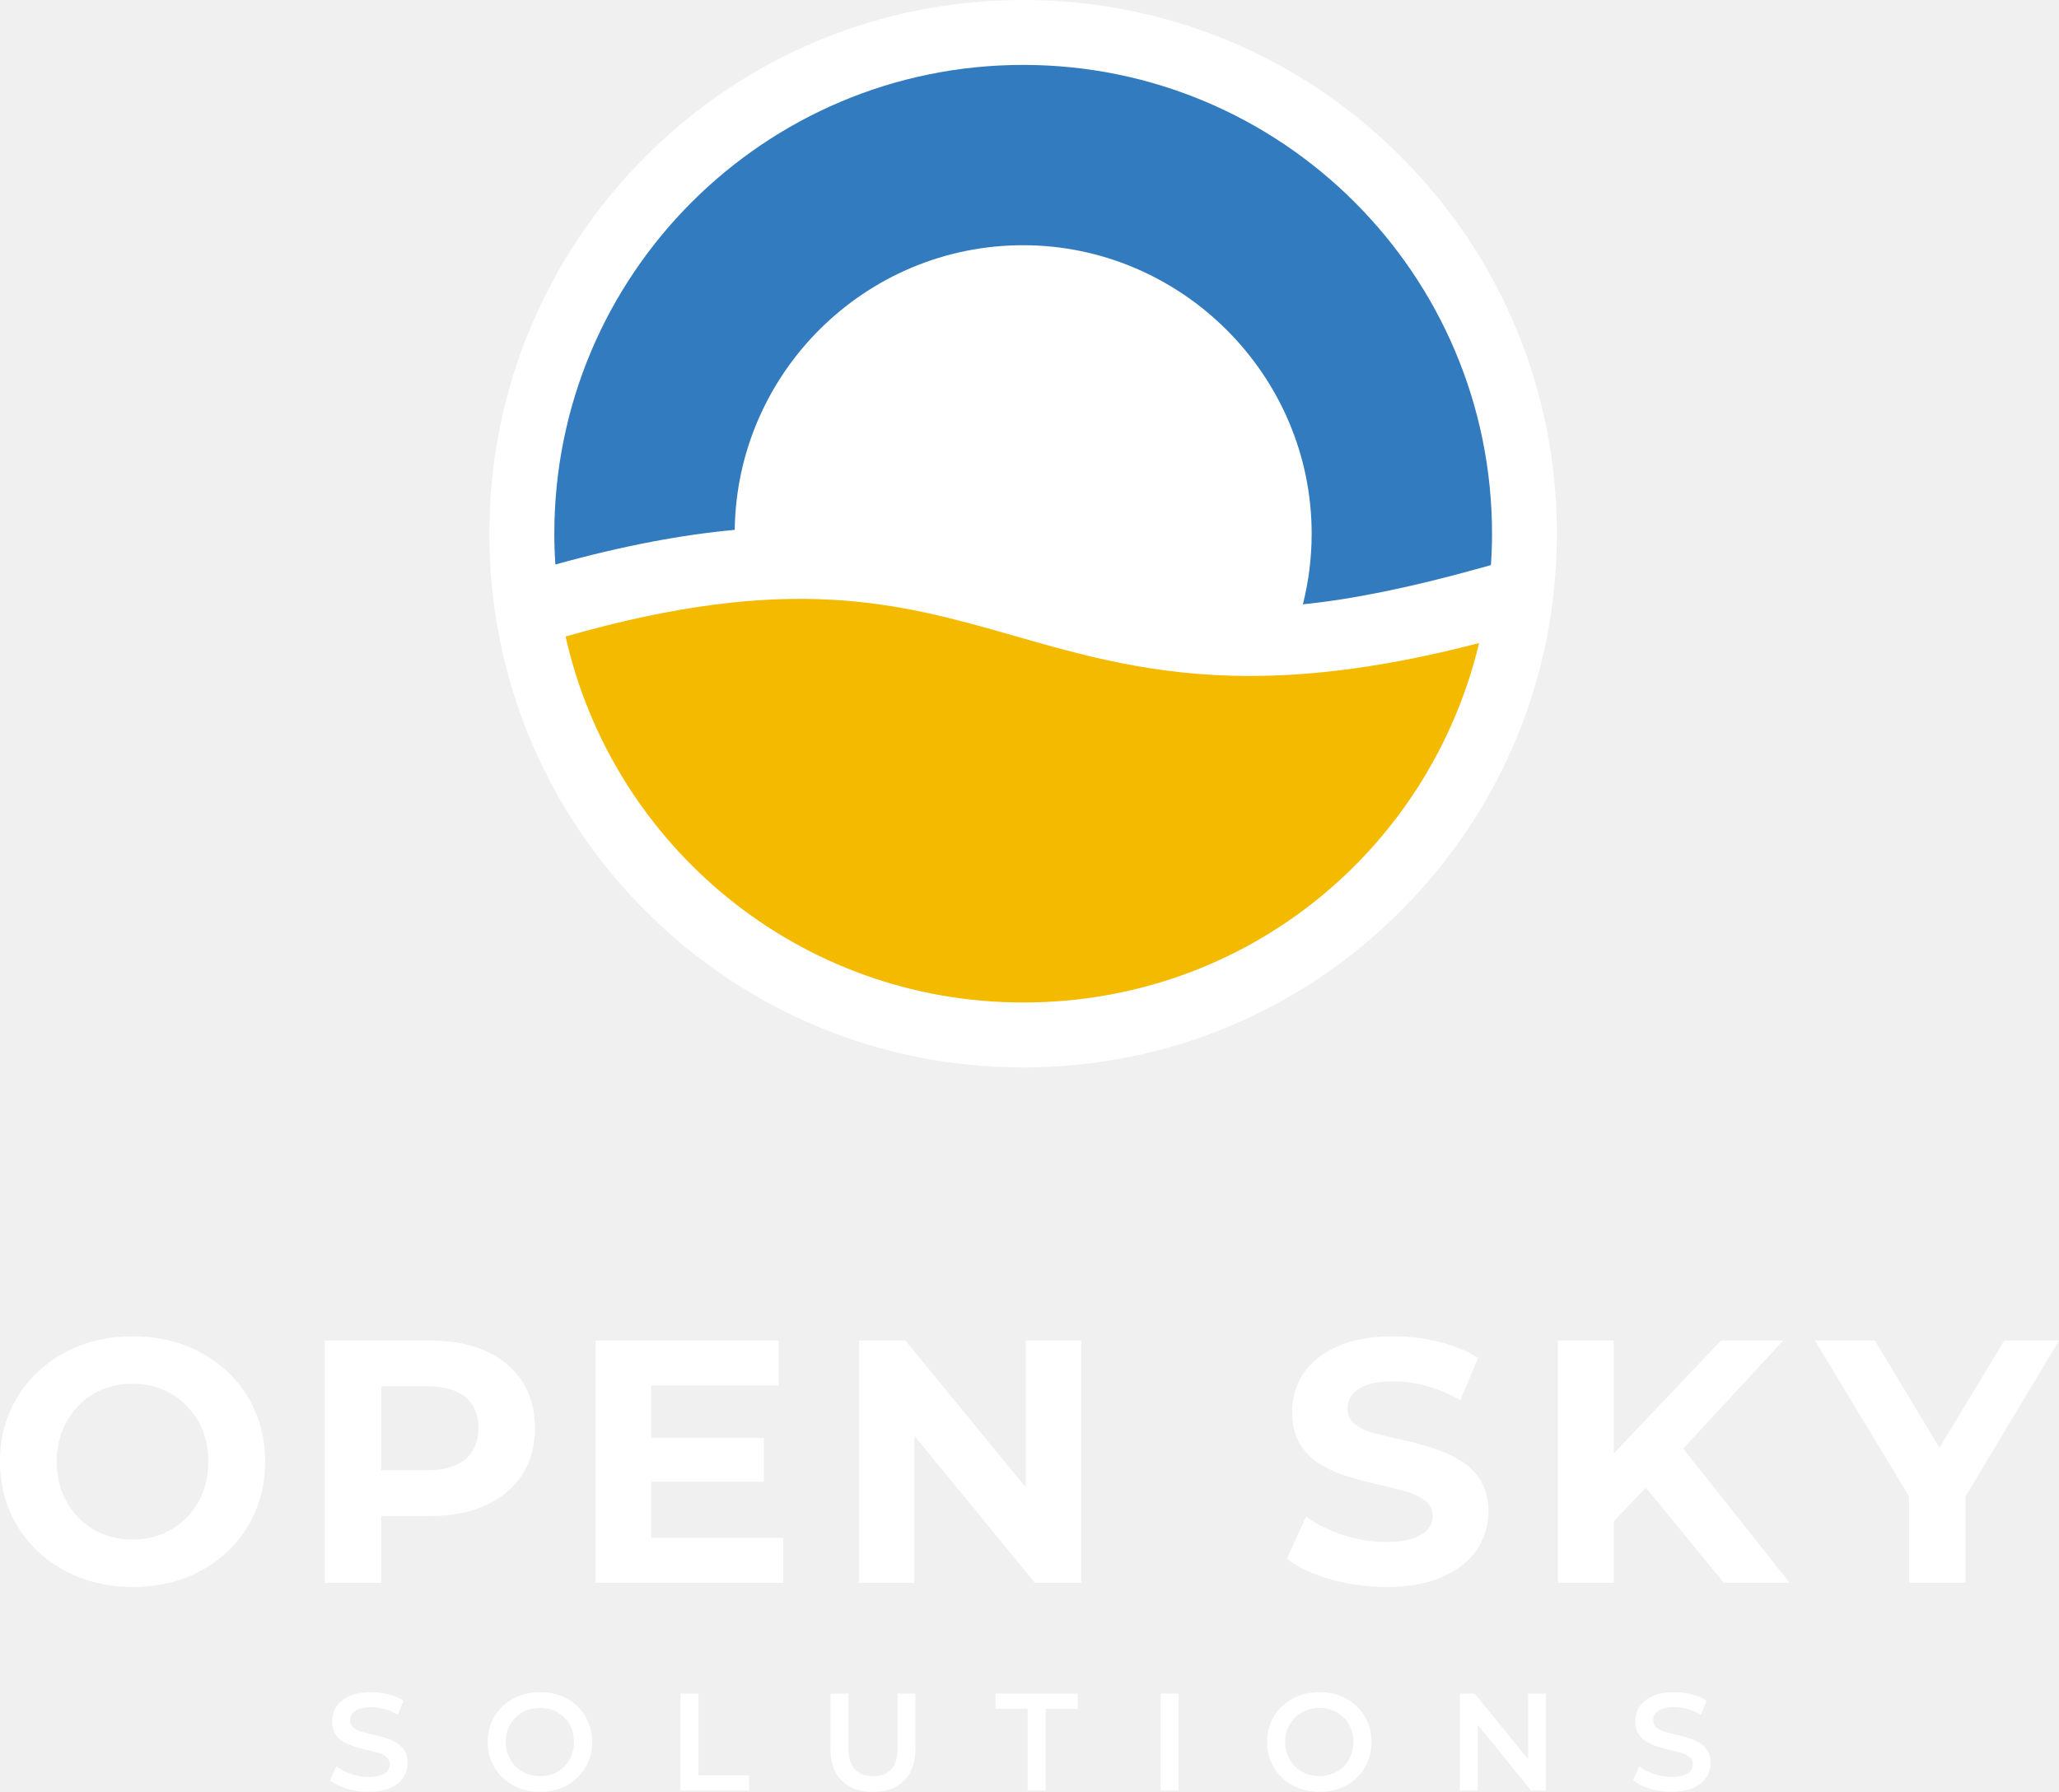
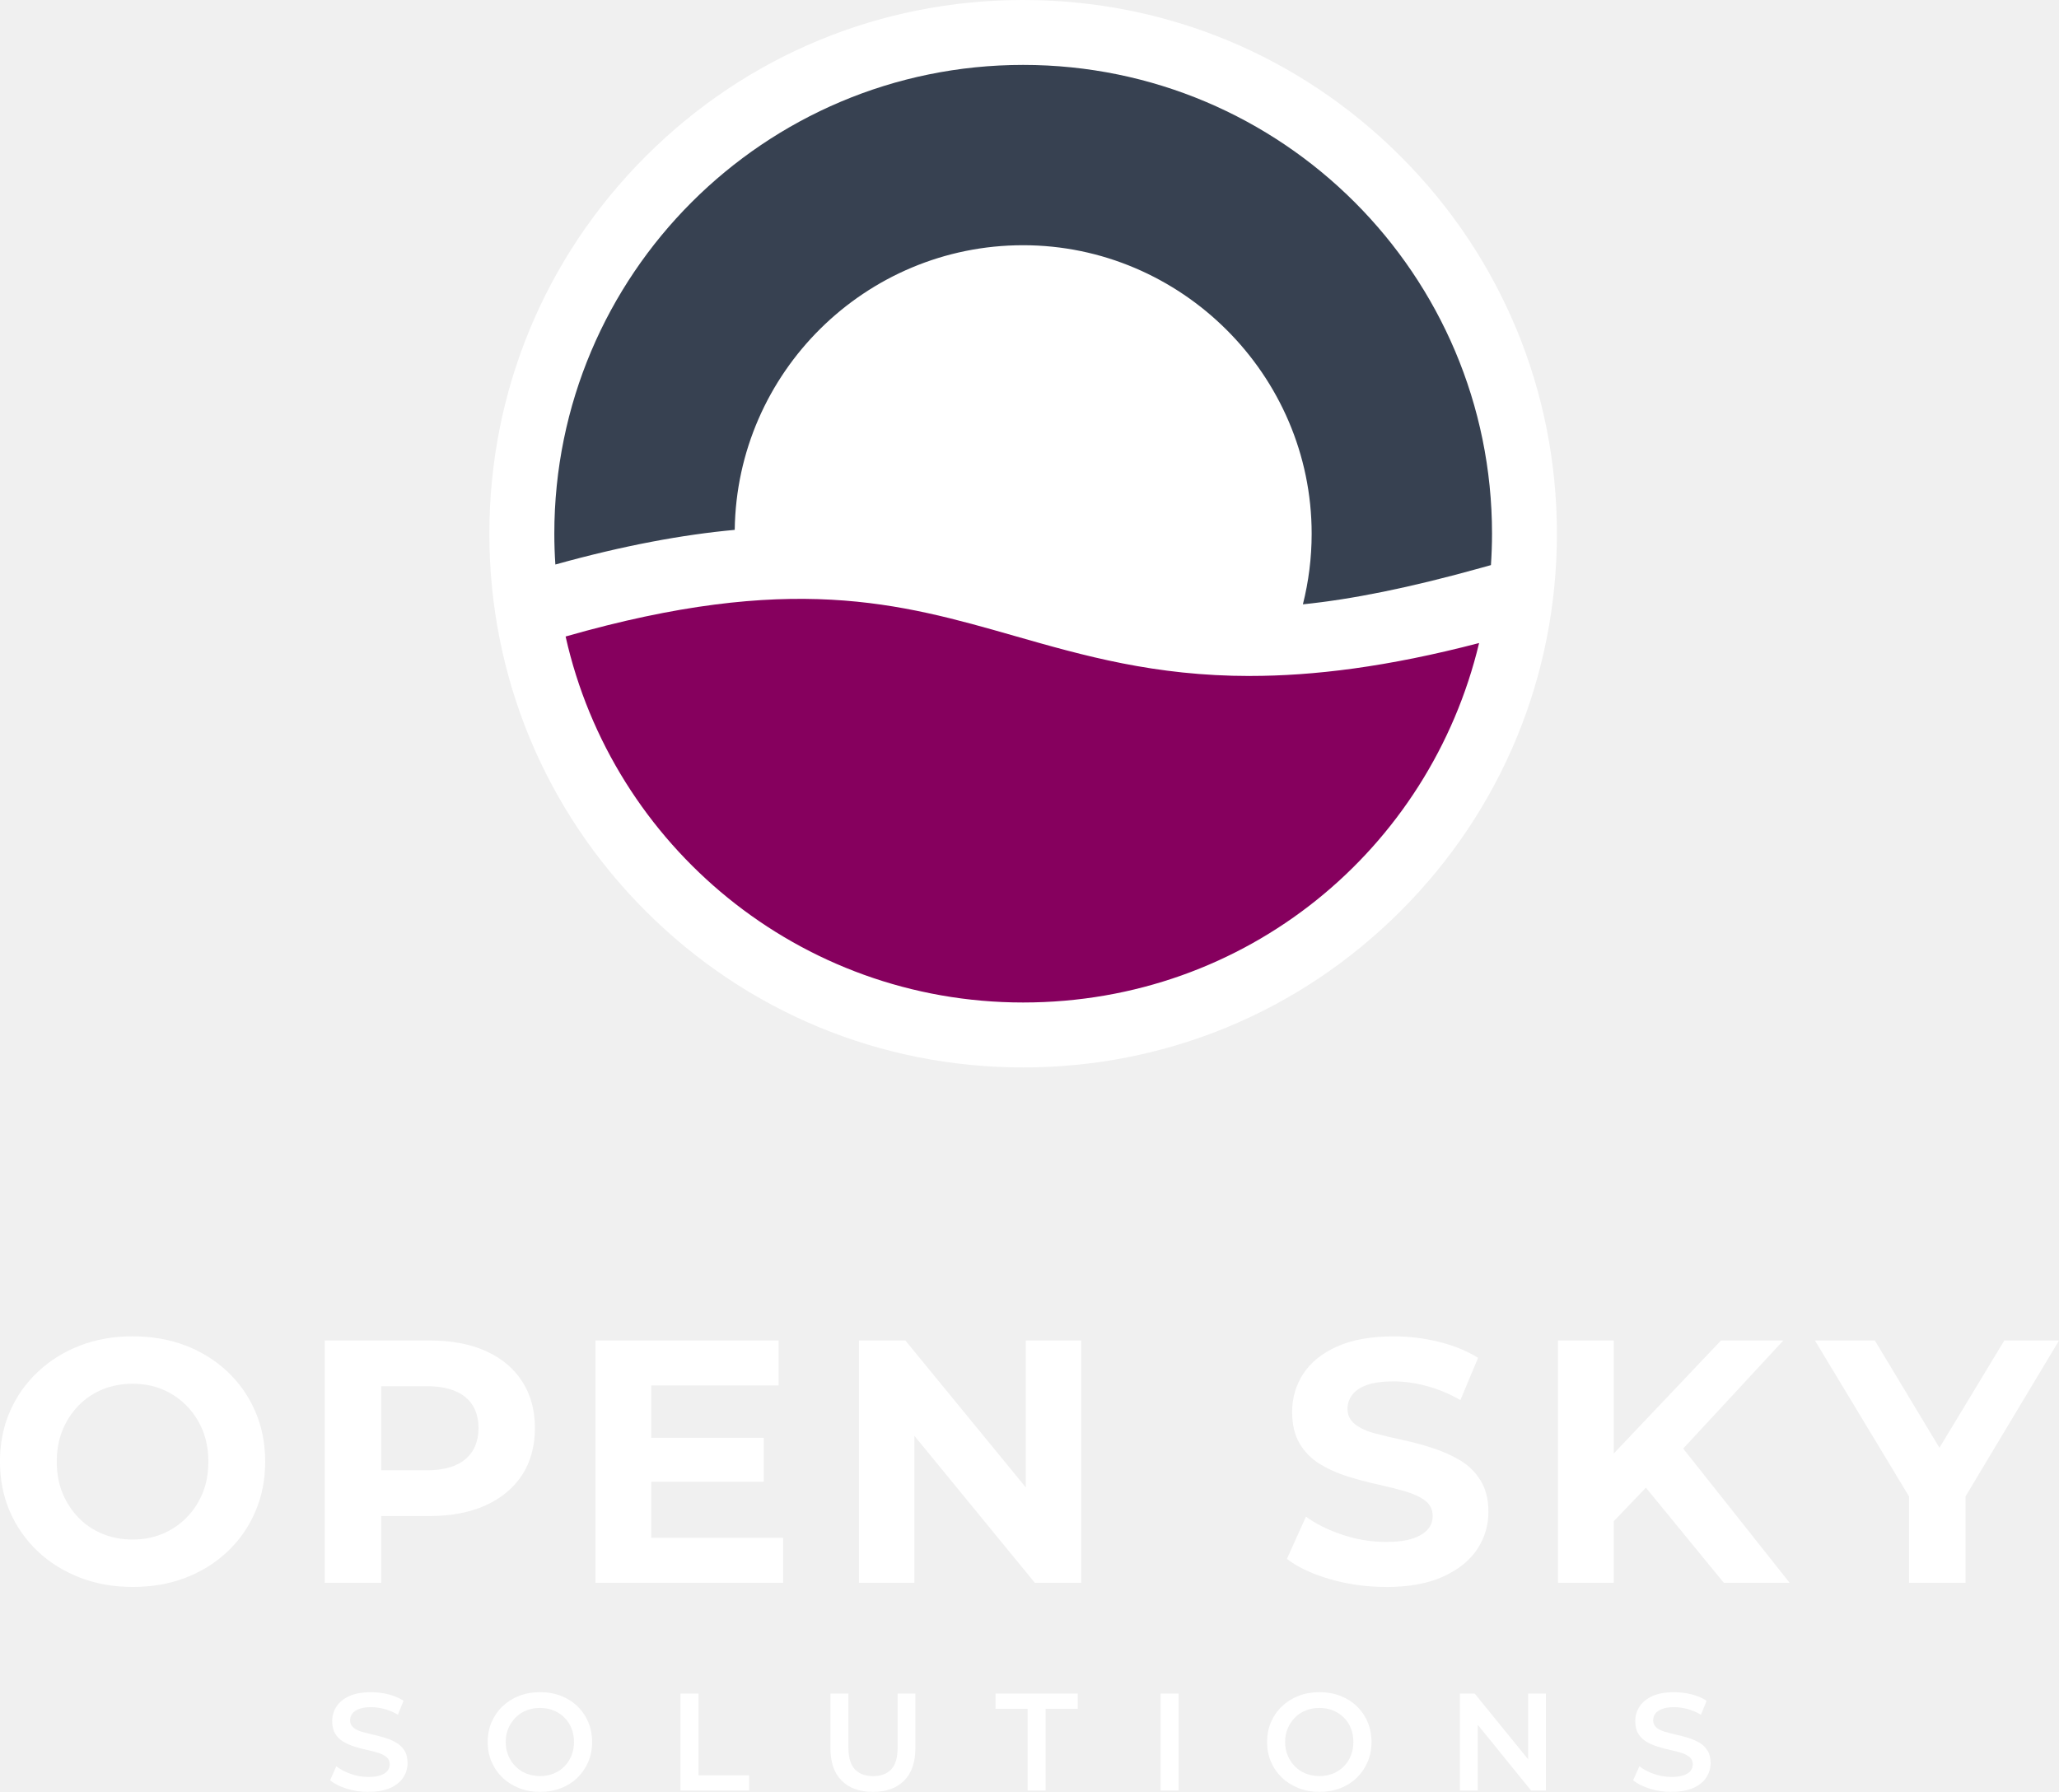
<svg xmlns="http://www.w3.org/2000/svg" id="Layer_2" data-name="Layer 2" viewBox="0 0 570.91 496.89">
  <g id="Sun_Logo" data-name="Sun Logo">
    <g>
      <g>
        <path d="m36.86,440.06c-5.31,0-10.21-.86-14.69-2.59-4.48-1.73-8.38-4.16-11.71-7.3-3.33-3.14-5.9-6.82-7.73-11.04s-2.74-8.83-2.74-13.82.91-9.68,2.74-13.87c1.82-4.19,4.4-7.86,7.73-10.99,3.33-3.14,7.21-5.57,11.66-7.3,4.45-1.73,9.33-2.59,14.64-2.59s10.19.85,14.64,2.54c4.45,1.7,8.34,4.11,11.66,7.25,3.33,3.14,5.9,6.82,7.73,11.04,1.82,4.22,2.74,8.87,2.74,13.92s-.91,9.62-2.74,13.87c-1.82,4.26-4.4,7.95-7.73,11.09-3.33,3.14-7.22,5.55-11.66,7.25-4.45,1.7-9.3,2.54-14.54,2.54Zm-.1-13.15c3.01,0,5.77-.53,8.3-1.58,2.53-1.06,4.75-2.56,6.67-4.51,1.92-1.95,3.41-4.22,4.46-6.82,1.06-2.59,1.58-5.49,1.58-8.69s-.53-6.1-1.58-8.69c-1.06-2.59-2.54-4.86-4.46-6.82-1.92-1.95-4.14-3.46-6.67-4.51-2.53-1.06-5.3-1.58-8.3-1.58s-5.79.53-8.35,1.58c-2.56,1.06-4.79,2.56-6.67,4.51-1.89,1.95-3.36,4.22-4.42,6.82-1.06,2.59-1.58,5.49-1.58,8.69s.53,6.1,1.58,8.69c1.06,2.59,2.53,4.86,4.42,6.82,1.89,1.95,4.11,3.46,6.67,4.51,2.56,1.06,5.34,1.58,8.35,1.58Z" fill="#fff" />
        <path d="m90.05,438.91v-67.2h29.09c6.01,0,11.2.98,15.55,2.93,4.35,1.95,7.71,4.75,10.08,8.4,2.37,3.65,3.55,7.97,3.55,12.96s-1.19,9.39-3.55,13.01c-2.37,3.62-5.73,6.42-10.08,8.4-4.35,1.98-9.54,2.98-15.55,2.98h-20.54l7.1-7.01v25.54h-15.65Zm15.65-23.81l-7.1-7.39h19.68c4.74,0,8.32-1.02,10.75-3.07,2.43-2.05,3.65-4.93,3.65-8.64s-1.22-6.58-3.65-8.59c-2.43-2.02-6.02-3.02-10.75-3.02h-19.68l7.1-7.39v38.11Z" fill="#fff" />
        <path d="m180.57,426.43h36.58v12.48h-52.03v-67.2h50.78v12.48h-35.33v42.24Zm-1.15-27.74h32.35v12.19h-32.35v-12.19Z" fill="#fff" />
        <path d="m238.17,438.91v-67.2h12.86l39.65,48.38h-6.24v-48.38h15.36v67.2h-12.86l-39.65-48.38h6.24v48.38h-15.36Z" fill="#fff" />
        <path d="m384.28,440.06c-5.38,0-10.54-.72-15.5-2.16-4.96-1.44-8.94-3.31-11.95-5.62l5.28-11.71c2.82,2.05,6.21,3.73,10.18,5.04,3.97,1.31,7.97,1.97,12,1.97,3.07,0,5.55-.32,7.44-.96,1.89-.64,3.28-1.49,4.18-2.54.9-1.06,1.34-2.29,1.34-3.7,0-1.79-.71-3.22-2.11-4.27-1.41-1.06-3.28-1.92-5.62-2.59-2.34-.67-4.88-1.31-7.63-1.92-2.75-.61-5.52-1.34-8.3-2.21-2.78-.86-5.34-2.02-7.68-3.46-2.34-1.44-4.19-3.33-5.57-5.66-1.38-2.34-2.06-5.26-2.06-8.78,0-3.84,1.02-7.34,3.07-10.51,2.05-3.17,5.17-5.7,9.36-7.58,4.19-1.89,9.46-2.83,15.79-2.83,4.22,0,8.4.51,12.53,1.54,4.13,1.02,7.73,2.5,10.8,4.42l-4.9,11.71c-3.01-1.73-6.11-3.02-9.31-3.89-3.2-.86-6.27-1.3-9.22-1.3s-5.54.34-7.39,1.01c-1.86.67-3.22,1.58-4.08,2.74-.86,1.15-1.3,2.43-1.3,3.84,0,1.79.7,3.23,2.11,4.32,1.41,1.09,3.26,1.94,5.57,2.54,2.3.61,4.86,1.22,7.68,1.82,2.82.61,5.6,1.36,8.35,2.26,2.75.9,5.28,2.03,7.58,3.41,2.3,1.38,4.18,3.23,5.62,5.57,1.44,2.34,2.16,5.23,2.16,8.69,0,3.78-1.04,7.23-3.12,10.37-2.08,3.14-5.23,5.66-9.46,7.58-4.22,1.92-9.5,2.88-15.84,2.88Z" fill="#fff" />
        <path d="m431.99,438.91v-67.2h15.46v67.2h-15.46Zm13.82-15.36l-.77-17.95,32.16-33.89h17.28l-28.9,31.2-8.83,9.22-10.94,11.42Zm32.16,15.36l-23.9-29.18,10.18-11.14,31.97,40.32h-18.24Z" fill="#fff" />
        <path d="m529.34,438.91v-27.46l3.55,9.41-29.66-49.15h16.61l22.66,37.63h-9.5l22.75-37.63h15.17l-29.47,49.15,3.55-9.41v27.46h-15.65Z" fill="#fff" />
        <path d="m102.12,496.89c-2.1,0-4.1-.3-6.01-.9-1.91-.6-3.44-1.38-4.59-2.32l1.73-3.88c1.08.84,2.41,1.55,3.99,2.11,1.59.56,3.21.84,4.88.84,1.41,0,2.55-.15,3.42-.46.87-.31,1.51-.72,1.92-1.25.41-.52.61-1.12.61-1.79,0-.82-.29-1.48-.88-1.98-.59-.5-1.35-.9-2.28-1.19-.94-.29-1.97-.56-3.11-.81-1.14-.24-2.28-.54-3.42-.9-1.14-.36-2.18-.81-3.13-1.36-.95-.55-1.71-1.29-2.28-2.21-.58-.92-.86-2.1-.86-3.53s.39-2.8,1.17-4.01c.78-1.22,1.97-2.19,3.57-2.92,1.6-.73,3.63-1.09,6.09-1.09,1.61,0,3.21.21,4.8.61,1.59.41,2.97,1,4.15,1.77l-1.57,3.88c-1.2-.72-2.44-1.25-3.72-1.59-1.28-.35-2.51-.52-3.69-.52-1.36,0-2.47.17-3.34.5-.87.33-1.5.77-1.9,1.32-.4.55-.6,1.16-.6,1.82,0,.82.29,1.48.86,1.98.58.5,1.33.89,2.27,1.17.93.28,1.98.55,3.13.81s2.29.56,3.42.9,2.16.79,3.11,1.34c.95.55,1.71,1.28,2.29,2.19.58.91.86,2.07.86,3.47s-.39,2.76-1.17,3.97-1.98,2.19-3.59,2.92c-1.61.73-3.65,1.09-6.11,1.09Z" fill="#fff" />
        <path d="m149.74,496.89c-2.07,0-4-.35-5.78-1.04-1.78-.69-3.32-1.66-4.63-2.92-1.31-1.25-2.32-2.72-3.03-4.4-.72-1.68-1.08-3.5-1.08-5.47s.36-3.83,1.08-5.51c.72-1.68,1.73-3.14,3.03-4.38,1.31-1.24,2.84-2.21,4.61-2.9,1.77-.69,3.7-1.04,5.8-1.04s3.99.34,5.76,1.02,3.3,1.64,4.59,2.88c1.29,1.24,2.3,2.71,3.01,4.4.72,1.69,1.08,3.53,1.08,5.53s-.36,3.83-1.08,5.51c-.72,1.68-1.72,3.14-3.01,4.4-1.29,1.25-2.82,2.22-4.59,2.9s-3.69,1.02-5.76,1.02Zm0-4.38c1.36,0,2.6-.23,3.74-.69,1.14-.46,2.13-1.11,2.98-1.96s1.5-1.84,1.98-3c.47-1.15.71-2.42.71-3.8s-.23-2.65-.69-3.8c-.46-1.15-1.12-2.15-1.98-3-.86-.85-1.86-1.5-3-1.96-1.14-.46-2.39-.69-3.74-.69s-2.62.23-3.78.69c-1.17.46-2.17,1.12-3.01,1.98-.85.86-1.51,1.86-2,3-.49,1.14-.73,2.4-.73,3.78s.24,2.61.73,3.76c.49,1.15,1.15,2.16,2,3.01.84.86,1.85,1.52,3.01,1.98,1.16.46,2.43.69,3.78.69Z" fill="#fff" />
        <path d="m188.68,496.51v-26.88h4.99v22.66h14.05v4.22h-19.05Z" fill="#fff" />
        <path d="m242.01,496.89c-3.66,0-6.53-1.04-8.62-3.11-2.09-2.07-3.13-5.08-3.13-9.02v-15.13h4.99v14.98c0,2.76.6,4.78,1.79,6.03,1.19,1.25,2.87,1.88,5.05,1.88s3.85-.63,5.03-1.88c1.18-1.25,1.77-3.26,1.77-6.03v-14.98h4.92v15.13c0,3.94-1.04,6.95-3.13,9.02-2.09,2.07-4.97,3.11-8.66,3.11Z" fill="#fff" />
        <path d="m284.94,496.51v-22.66h-8.91v-4.22h22.81v4.22h-8.91v22.66h-4.99Z" fill="#fff" />
        <path d="m321.81,496.51v-26.88h4.99v26.88h-4.99Z" fill="#fff" />
        <path d="m365.85,496.89c-2.07,0-4-.35-5.78-1.04-1.78-.69-3.32-1.66-4.63-2.92-1.31-1.25-2.32-2.72-3.03-4.4-.72-1.68-1.08-3.5-1.08-5.47s.36-3.83,1.08-5.51c.72-1.68,1.73-3.14,3.03-4.38,1.31-1.24,2.84-2.21,4.61-2.9,1.77-.69,3.7-1.04,5.8-1.04s3.99.34,5.76,1.02,3.3,1.64,4.59,2.88c1.29,1.24,2.3,2.71,3.01,4.4.72,1.69,1.08,3.53,1.08,5.53s-.36,3.83-1.08,5.51c-.72,1.68-1.72,3.14-3.01,4.4-1.29,1.25-2.82,2.22-4.59,2.9s-3.69,1.02-5.76,1.02Zm0-4.38c1.36,0,2.6-.23,3.74-.69,1.14-.46,2.13-1.11,2.98-1.96s1.5-1.84,1.98-3c.47-1.15.71-2.42.71-3.8s-.23-2.65-.69-3.8c-.46-1.15-1.12-2.15-1.98-3-.86-.85-1.86-1.5-3-1.96-1.14-.46-2.39-.69-3.74-.69s-2.62.23-3.78.69c-1.17.46-2.17,1.12-3.01,1.98-.85.86-1.51,1.86-2,3-.49,1.14-.73,2.4-.73,3.78s.24,2.61.73,3.76c.49,1.15,1.15,2.16,2,3.01.84.86,1.85,1.52,3.01,1.98,1.16.46,2.43.69,3.78.69Z" fill="#fff" />
        <path d="m404.79,496.51v-26.88h4.11l16.86,20.74h-2.04v-20.74h4.92v26.88h-4.11l-16.82-20.74h2.04v20.74h-4.95Z" fill="#fff" />
        <path d="m463.43,496.89c-2.1,0-4.1-.3-6.01-.9-1.91-.6-3.44-1.38-4.59-2.32l1.73-3.88c1.08.84,2.41,1.55,3.99,2.11,1.59.56,3.21.84,4.88.84,1.41,0,2.55-.15,3.42-.46.87-.31,1.51-.72,1.92-1.25.41-.52.61-1.12.61-1.79,0-.82-.29-1.48-.88-1.98s-1.35-.9-2.28-1.19c-.93-.29-1.97-.56-3.11-.81-1.14-.24-2.28-.54-3.42-.9-1.14-.36-2.18-.81-3.13-1.36-.95-.55-1.71-1.29-2.28-2.21-.58-.92-.86-2.1-.86-3.53s.39-2.8,1.17-4.01,1.97-2.19,3.57-2.92,3.63-1.09,6.09-1.09c1.61,0,3.21.21,4.8.61,1.59.41,2.97,1,4.15,1.77l-1.57,3.88c-1.2-.72-2.45-1.25-3.73-1.59s-2.51-.52-3.69-.52c-1.36,0-2.47.17-3.34.5s-1.5.77-1.9,1.32c-.4.55-.59,1.16-.59,1.82,0,.82.29,1.48.86,1.98s1.33.89,2.27,1.17c.93.28,1.98.55,3.13.81s2.29.56,3.42.9c1.13.35,2.16.79,3.11,1.34.95.55,1.71,1.28,2.28,2.19.58.91.86,2.07.86,3.47s-.39,2.76-1.17,3.97c-.78,1.22-1.98,2.19-3.59,2.92-1.61.73-3.65,1.09-6.11,1.09Z" fill="#fff" />
      </g>
      <g>
        <g>
          <circle cx="283.69" cy="148" r="139" fill="#fff" />
          <path d="m283.69,18c71.8,0,130,58.2,130,130s-58.2,130-130,130-130-58.2-130-130S211.9,18,283.69,18m0-18c-39.53,0-76.7,15.39-104.65,43.35-27.95,27.95-43.35,65.12-43.35,104.65s15.39,76.7,43.35,104.65c27.95,27.95,65.12,43.35,104.65,43.35s76.7-15.39,104.65-43.35c27.95-27.95,43.35-65.12,43.35-104.65s-15.39-76.7-43.35-104.65C360.39,15.39,323.23,0,283.69,0h0Z" fill="#fff" />
        </g>
        <path d="m283.69,68c44.11,0,80,35.89,80,80s-35.89,80-80,80-80-35.89-80-80,35.89-80,80-80" fill="#fff" />
-         <path d="m346.6,187.45c-26.42,0-46.06-5.61-65.33-11.12-31.87-9.11-61.98-17.7-124.44.17,12.99,58.08,64.85,101.49,126.86,101.49s112.77-42.51,126.43-99.68c-25.4,6.64-45.96,9.13-63.52,9.13Z" fill="#f4ba00" />
-         <path d="m203.72,146.93c.58-43.62,36.22-78.93,79.97-78.93s80,35.89,80,80c0,6.75-.85,13.31-2.43,19.58,13.5-1.38,29.5-4.55,49.74-10.21l2.4-.67c.19-2.88.3-5.78.3-8.7,0-71.8-58.2-130-130-130s-130,58.2-130,130c0,2.87.1,5.72.29,8.54,19-5.29,35.33-8.28,49.74-9.61Z" fill="#327bbe" />
+         <path d="m346.6,187.45c-26.42,0-46.06-5.61-65.33-11.12-31.87-9.11-61.98-17.7-124.44.17,12.99,58.08,64.85,101.49,126.86,101.49s112.77-42.51,126.43-99.68c-25.4,6.64-45.96,9.13-63.52,9.13Z" fill="#86005e" />
+         <path d="m203.72,146.93c.58-43.62,36.22-78.93,79.97-78.93s80,35.89,80,80c0,6.75-.85,13.31-2.43,19.58,13.5-1.38,29.5-4.55,49.74-10.21l2.4-.67c.19-2.88.3-5.78.3-8.7,0-71.8-58.2-130-130-130s-130,58.2-130,130c0,2.87.1,5.72.29,8.54,19-5.29,35.33-8.28,49.74-9.61Z" fill="#374151" />
      </g>
    </g>
  </g>
</svg>
